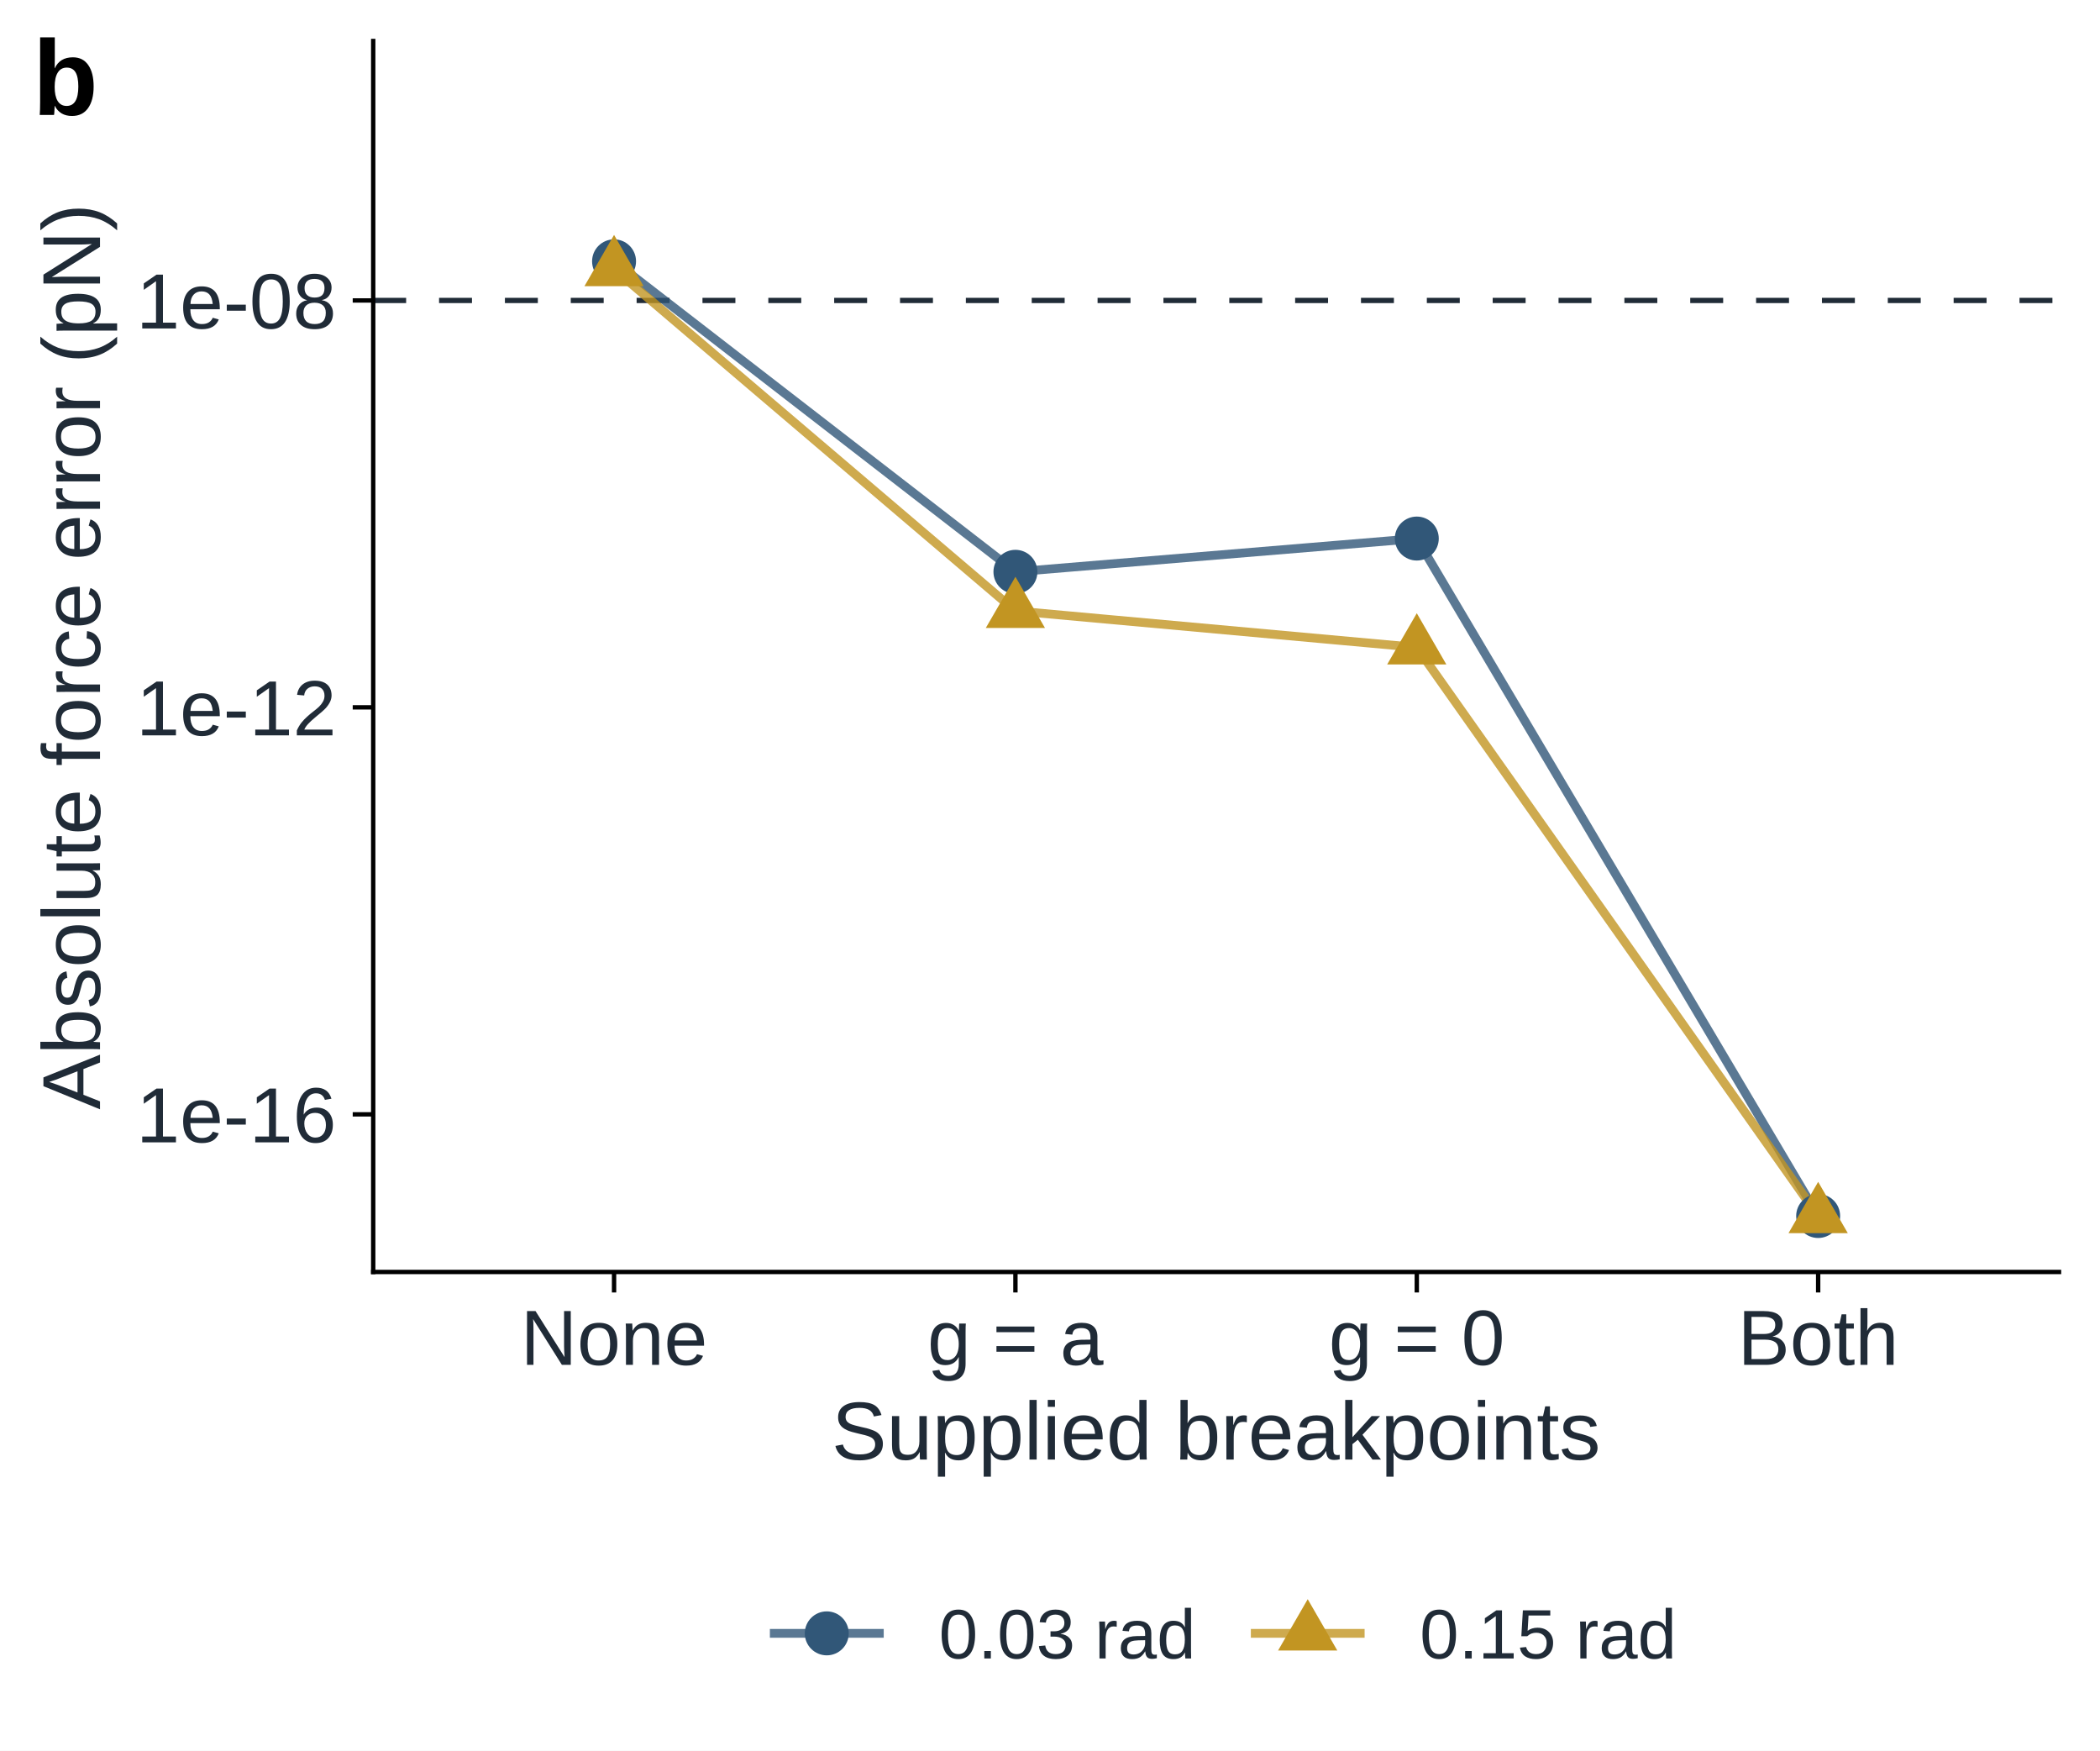
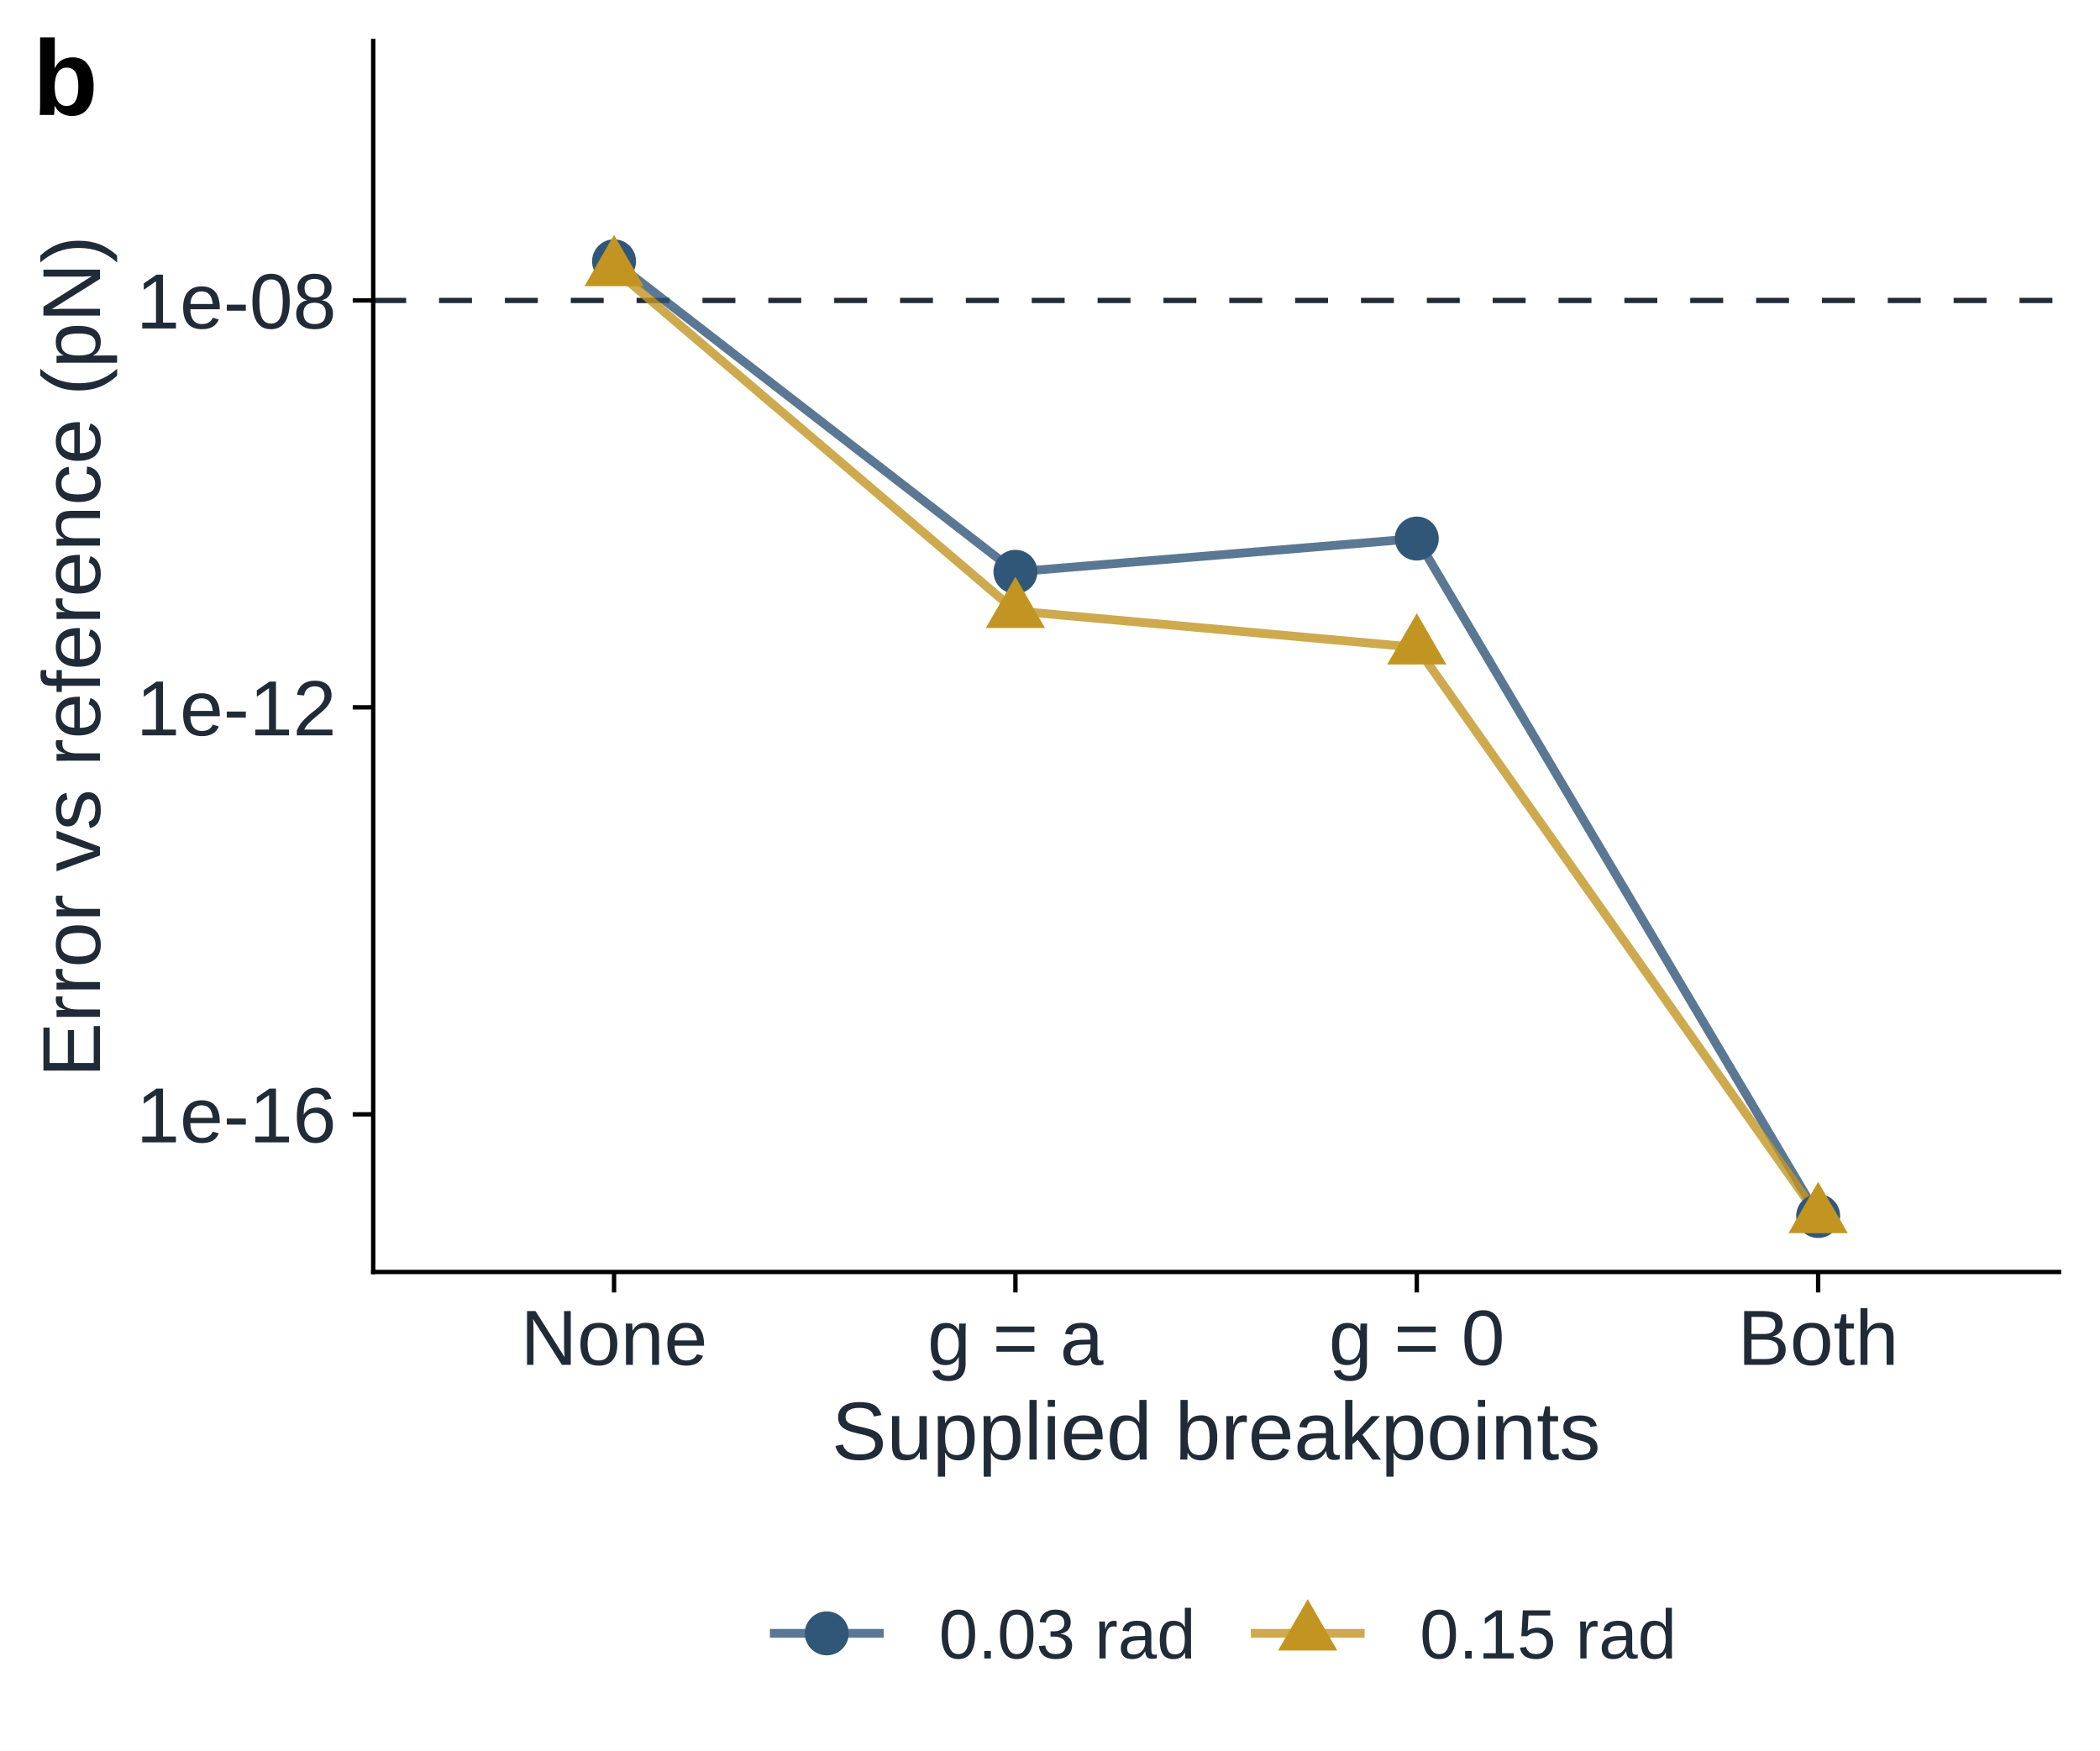
<svg xmlns="http://www.w3.org/2000/svg" width="255.12pt" height="212.60pt" viewBox="0 0 255.12 212.60">
  <g class="svglite">
    <defs>
      <style type="text/css">
    .svglite line, .svglite polyline, .svglite polygon, .svglite path, .svglite rect, .svglite circle {
      fill: none;
      stroke: #000000;
      stroke-linecap: round;
      stroke-linejoin: round;
      stroke-miterlimit: 10.00;
    }
    .svglite text {
      white-space: pre;
    }
    .svglite g.glyphgroup path {
      fill: inherit;
      stroke: none;
    }
  </style>
    </defs>
    <rect width="100%" height="100%" style="stroke: none; fill: #FFFFFF;" />
    <defs>
      <clipPath id="cpMC4wMHwyNTUuMTJ8MC4wMHwyMTIuNjA=">
        <rect x="0.00" y="0.00" width="255.12" height="212.60" />
      </clipPath>
    </defs>
    <g clip-path="url(#cpMC4wMHwyNTUuMTJ8MC4wMHwyMTIuNjA=)">
      <rect x="0.00" y="0.00" width="255.12" height="212.60" style="stroke-width: 0.97; stroke: #FFFFFF; fill: #FFFFFF;" />
    </g>
    <defs>
      <clipPath id="cpNDUuMzR8MjUwLjE0fDQuOTh8MTU0LjQ5">
        <rect x="45.34" y="4.98" width="204.80" height="149.51" />
      </clipPath>
    </defs>
    <g clip-path="url(#cpNDUuMzR8MjUwLjE0fDQuOTh8MTU0LjQ5)">
      <rect x="45.34" y="4.98" width="204.80" height="149.51" style="stroke-width: 0.97; stroke: none; fill: #FFFFFF;" />
      <line x1="45.34" y1="36.49" x2="250.14" y2="36.49" style="stroke-width: 0.64; stroke: #202B37; stroke-dasharray: 4.00,4.00; stroke-linecap: butt;" />
      <polyline points="74.60,31.74 123.36,69.45 172.12,65.41 220.88,147.69 " style="stroke-width: 1.07; stroke: #315778; stroke-opacity: 0.80; stroke-linecap: butt;" />
      <polyline points="74.60,32.68 123.36,74.20 172.12,78.63 220.88,147.69 " style="stroke-width: 1.07; stroke: #C29522; stroke-opacity: 0.80; stroke-linecap: butt;" />
      <circle cx="74.60" cy="31.74" r="2.67" style="stroke-width: 0.64; stroke: none; fill: #315778;" />
      <polygon points="74.60,28.53 78.19,34.76 71.00,34.76 " style="stroke-width: 0.64; stroke: none; fill: #C29522;" />
      <circle cx="123.36" cy="69.45" r="2.67" style="stroke-width: 0.64; stroke: none; fill: #315778;" />
      <circle cx="172.12" cy="65.41" r="2.67" style="stroke-width: 0.64; stroke: none; fill: #315778;" />
      <circle cx="220.88" cy="147.69" r="2.67" style="stroke-width: 0.64; stroke: none; fill: #315778;" />
      <polygon points="123.36,70.05 126.95,76.27 119.76,76.27 " style="stroke-width: 0.64; stroke: none; fill: #C29522;" />
      <polygon points="172.12,74.48 175.71,80.70 168.52,80.70 " style="stroke-width: 0.64; stroke: none; fill: #C29522;" />
      <polygon points="220.88,143.54 224.48,149.77 217.28,149.77 " style="stroke-width: 0.64; stroke: none; fill: #C29522;" />
    </g>
    <g clip-path="url(#cpMC4wMHwyNTUuMTJ8MC4wMHwyMTIuNjA=)">
      <polyline points="45.34,154.49 45.34,4.98 " style="stroke-width: 0.53; stroke-linecap: square;" />
      <text x="40.86" y="138.74" text-anchor="end" style="font-size: 9.50px;fill: #202B37; font-family: &quot;Arial&quot;;" textLength="24.28px" lengthAdjust="spacingAndGlyphs">1e-16</text>
      <text x="40.86" y="89.31" text-anchor="end" style="font-size: 9.50px;fill: #202B37; font-family: &quot;Arial&quot;;" textLength="24.28px" lengthAdjust="spacingAndGlyphs">1e-12</text>
      <text x="40.86" y="39.89" text-anchor="end" style="font-size: 9.50px;fill: #202B37; font-family: &quot;Arial&quot;;" textLength="24.28px" lengthAdjust="spacingAndGlyphs">1e-08</text>
      <polyline points="42.85,135.34 45.34,135.34 " style="stroke-width: 0.53; stroke-linecap: butt;" />
      <polyline points="42.85,85.91 45.34,85.91 " style="stroke-width: 0.53; stroke-linecap: butt;" />
      <polyline points="42.85,36.49 45.34,36.49 " style="stroke-width: 0.53; stroke-linecap: butt;" />
      <polyline points="45.34,154.49 250.14,154.49 " style="stroke-width: 0.53; stroke-linecap: square;" />
      <polyline points="74.60,156.98 74.60,154.49 " style="stroke-width: 0.53; stroke-linecap: butt;" />
      <polyline points="123.36,156.98 123.36,154.49 " style="stroke-width: 0.53; stroke-linecap: butt;" />
      <polyline points="172.12,156.98 172.12,154.49 " style="stroke-width: 0.53; stroke-linecap: butt;" />
      <polyline points="220.88,156.98 220.88,154.49 " style="stroke-width: 0.53; stroke-linecap: butt;" />
      <text x="74.60" y="165.77" text-anchor="middle" style="font-size: 9.50px;fill: #202B37; font-family: &quot;Arial&quot;;" textLength="22.70px" lengthAdjust="spacingAndGlyphs">None</text>
      <text x="123.36" y="165.77" text-anchor="middle" style="font-size: 9.50px;fill: #202B37; font-family: &quot;Arial&quot;;" textLength="21.39px" lengthAdjust="spacingAndGlyphs">g = a</text>
      <text x="172.12" y="165.77" text-anchor="middle" style="font-size: 9.50px;fill: #202B37; font-family: &quot;Arial&quot;;" textLength="21.39px" lengthAdjust="spacingAndGlyphs">g = 0</text>
      <text x="220.88" y="165.77" text-anchor="middle" style="font-size: 9.50px;fill: #202B37; font-family: &quot;Arial&quot;;" textLength="19.55px" lengthAdjust="spacingAndGlyphs">Both</text>
      <text x="147.74" y="177.27" text-anchor="middle" style="font-size: 10.00px;fill: #202B37; font-family: &quot;Arial&quot;;" textLength="93.41px" lengthAdjust="spacingAndGlyphs">Supplied breakpoints</text>
-       <text transform="translate(12.15,79.73) rotate(-90)" text-anchor="middle" style="font-size: 10.00px;fill: #202B37; font-family: &quot;Arial&quot;;" textLength="110.05px" lengthAdjust="spacingAndGlyphs">Absolute force error (pN)</text>
+       <text transform="translate(12.15,79.73) rotate(-90)" text-anchor="middle" style="font-size: 10.00px;fill: #202B37; font-family: &quot;Arial&quot;;" textLength="102.25px" lengthAdjust="spacingAndGlyphs">Error vs reference (pN)</text>
      <rect x="86.82" y="189.15" width="121.83" height="18.47" style="stroke-width: 0.97; stroke: none; fill: #FFFFFF;" />
      <rect x="91.80" y="194.13" width="17.28" height="8.50" style="stroke-width: 0.97; stroke: none; fill: #FFFFFF;" />
      <line x1="93.53" y1="198.38" x2="107.36" y2="198.38" style="stroke-width: 1.07; stroke: #315778; stroke-opacity: 0.80; stroke-linecap: butt;" />
      <circle cx="100.44" cy="198.38" r="2.67" style="stroke-width: 0.64; stroke: none; fill: #315778;" />
      <rect x="150.23" y="194.13" width="17.28" height="8.50" style="stroke-width: 0.97; stroke: none; fill: #FFFFFF;" />
      <line x1="151.96" y1="198.38" x2="165.78" y2="198.38" style="stroke-width: 1.07; stroke: #C29522; stroke-opacity: 0.80; stroke-linecap: butt;" />
      <polygon points="158.87,194.23 162.46,200.46 155.27,200.46 " style="stroke-width: 0.64; stroke: none; fill: #C29522;" />
      <text x="114.07" y="201.43" style="font-size: 8.50px;fill: #202B37; font-family: &quot;Arial&quot;;" textLength="31.22px" lengthAdjust="spacingAndGlyphs">0.03 rad</text>
      <text x="172.49" y="201.43" style="font-size: 8.50px;fill: #202B37; font-family: &quot;Arial&quot;;" textLength="31.22px" lengthAdjust="spacingAndGlyphs">0.15 rad</text>
      <text x="3.97" y="13.96" style="font-size: 13.00px; font-weight: bold; font-family: &quot;Arial&quot;;" textLength="7.94px" lengthAdjust="spacingAndGlyphs">b</text>
    </g>
  </g>
</svg>
